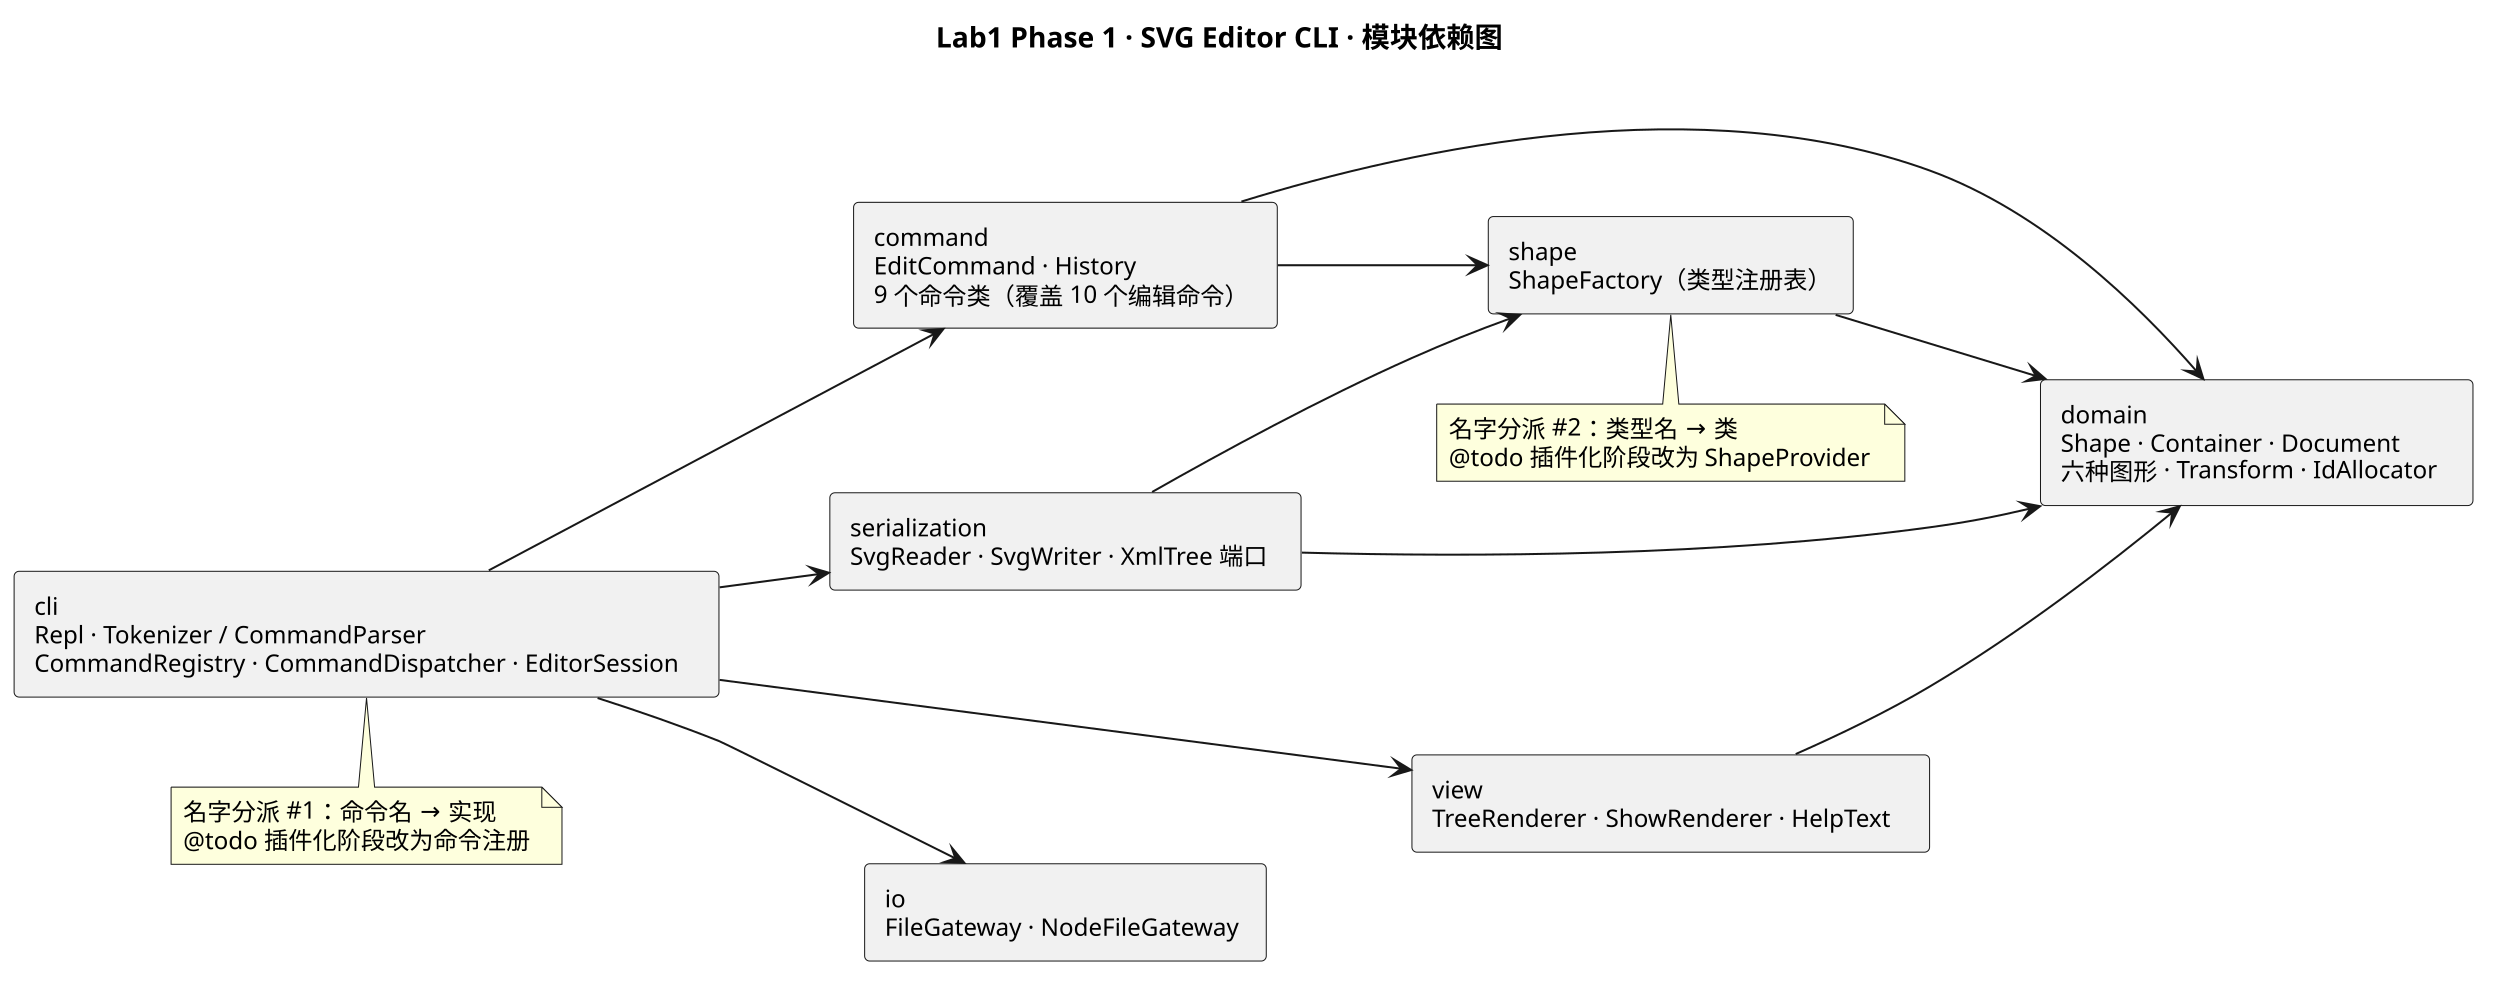
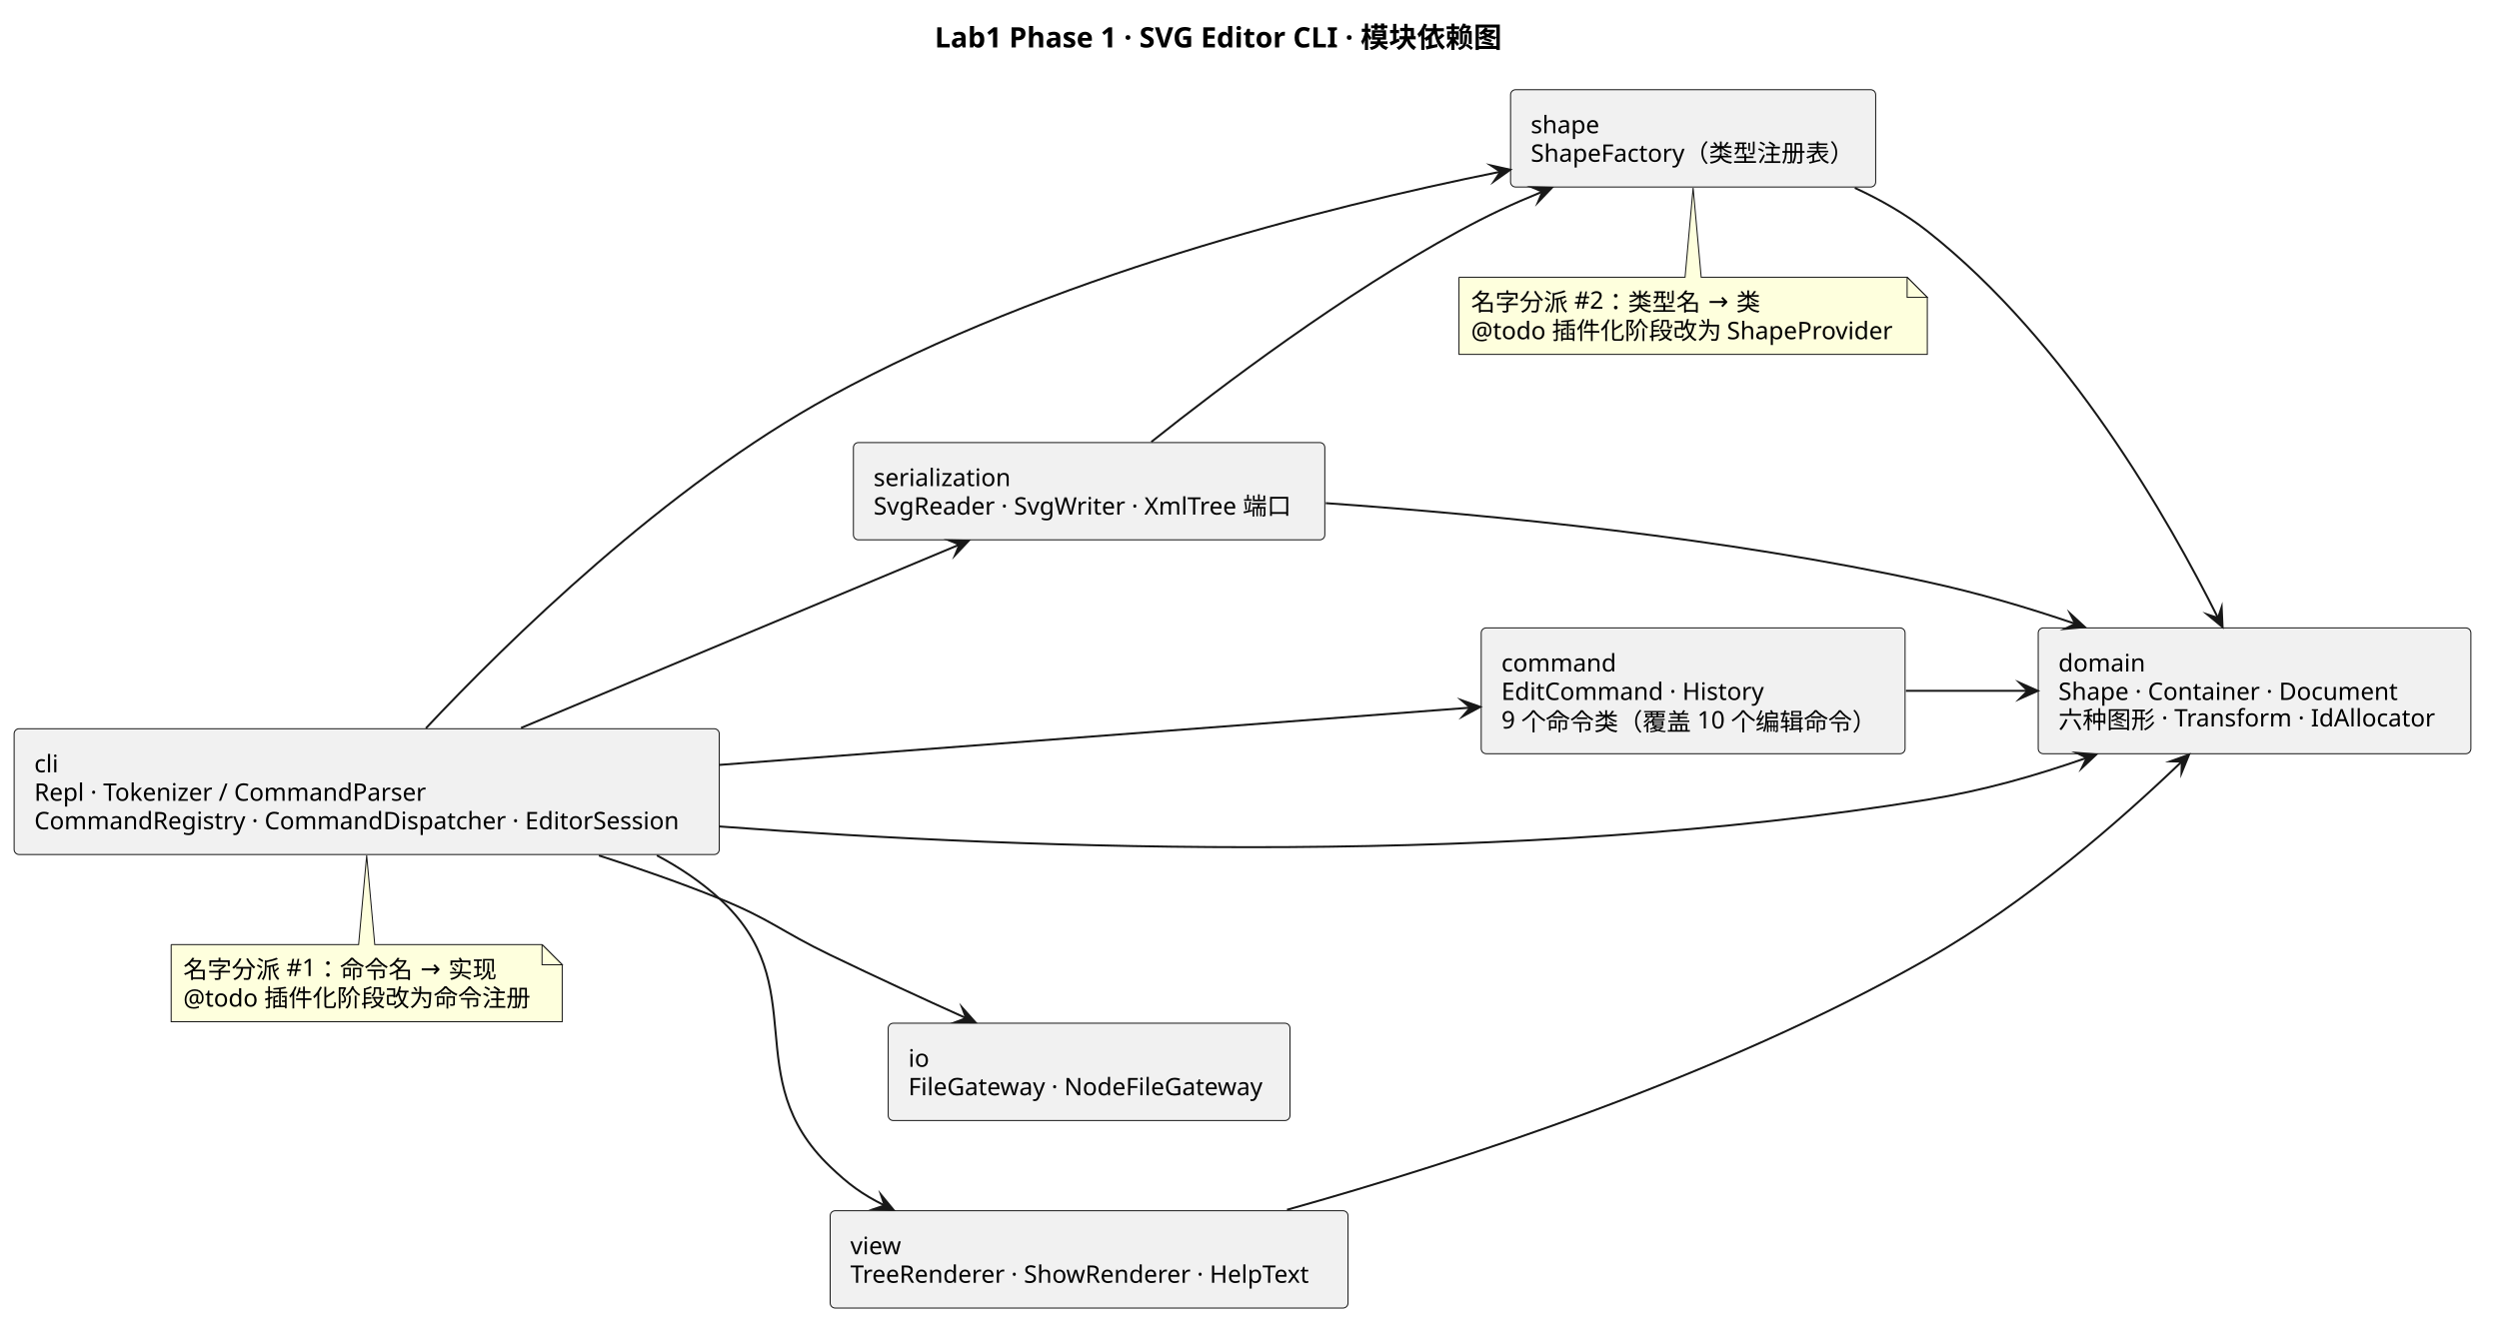
- <svg xmlns="http://www.w3.org/2000/svg" version="1.1" data-diagram-type="DESCRIPTION" style="width:1240px;height:490px;background:#FFFFFF;" width="1240px" height="490px" viewBox="0 0 1240 490" zoomAndPan="magnify" preserveAspectRatio="none" contentStyleType="text/css">
+ <svg xmlns="http://www.w3.org/2000/svg" version="1.1" data-diagram-type="DESCRIPTION" style="width:1239px;height:662px;background:#FFFFFF;" width="1239px" height="662px" viewBox="0 0 1239 662" zoomAndPan="magnify" preserveAspectRatio="none" contentStyleType="text/css">
  <defs />
  <g font-family="sans-serif" lengthAdjust="spacing">
    <g class="title" data-source-line="1">
-       <text x="464.175" y="23.535" fill="#000" font-size="14" textLength="305.238" font-weight="700">Lab1 Phase 1 · SVG Editor CLI · 模块依赖图</text>
+       <text x="463.41" y="23.535" fill="#000" font-size="14" textLength="305.238" font-weight="700">Lab1 Phase 1 · SVG Editor CLI · 模块依赖图</text>
    </g>
    <g class="entity" data-qualified-name="cli" id="ent0001" data-source-line="9">
-       <rect x="7" y="283.358" width="349.602" height="62.398" fill="#F1F1F1" style="stroke:#181818;stroke-width:0.5;" rx="2.5" ry="2.5" />
-       <text x="17" y="304.96" fill="#000" font-size="12" textLength="13.084">cli</text>
-       <text x="17" y="319.093" fill="#000" font-size="12" textLength="204.211">Repl · Tokenizer / CommandParser</text>
-       <text x="17" y="333.225" fill="#000" font-size="12" textLength="329.602">CommandRegistry · CommandDispatcher · EditorSession</text>
+       <rect x="7" y="361.428" width="349.602" height="62.398" fill="#F1F1F1" style="stroke:#181818;stroke-width:0.5;" rx="2.5" ry="2.5" />
+       <text x="17" y="383.03" fill="#000" font-size="12" textLength="13.084">cli</text>
+       <text x="17" y="397.163" fill="#000" font-size="12" textLength="204.211">Repl · Tokenizer / CommandParser</text>
+       <text x="17" y="411.295" fill="#000" font-size="12" textLength="329.602">CommandRegistry · CommandDispatcher · EditorSession</text>
    </g>
    <g class="entity" data-qualified-name="cmd" id="ent0002" data-source-line="10">
-       <rect x="423.38" y="100.358" width="210.154" height="62.398" fill="#F1F1F1" style="stroke:#181818;stroke-width:0.5;" rx="2.5" ry="2.5" />
-       <text x="433.38" y="121.96" fill="#000" font-size="12" textLength="57.551">command</text>
-       <text x="433.38" y="136.093" fill="#000" font-size="12" textLength="134.555">EditCommand · History</text>
-       <text x="433.38" y="150.225" fill="#000" font-size="12" textLength="190.154">9 个命令类（覆盖 10 个编辑命令）</text>
+       <rect x="734.38" y="311.428" width="210.154" height="62.398" fill="#F1F1F1" style="stroke:#181818;stroke-width:0.5;" rx="2.5" ry="2.5" />
+       <text x="744.38" y="333.03" fill="#000" font-size="12" textLength="57.551">command</text>
+       <text x="744.38" y="347.163" fill="#000" font-size="12" textLength="134.555">EditCommand · History</text>
+       <text x="744.38" y="361.295" fill="#000" font-size="12" textLength="190.154">9 个命令类（覆盖 10 个编辑命令）</text>
    </g>
    <g class="entity" data-qualified-name="view" id="ent0003" data-source-line="11">
-       <rect x="700.32" y="374.418" width="256.754" height="48.266" fill="#F1F1F1" style="stroke:#181818;stroke-width:0.5;" rx="2.5" ry="2.5" />
-       <text x="710.32" y="396.02" fill="#000" font-size="12" textLength="25.611">view</text>
-       <text x="710.32" y="410.153" fill="#000" font-size="12" textLength="236.754">TreeRenderer · ShowRenderer · HelpText</text>
+       <rect x="411.6" y="600.488" width="256.754" height="48.266" fill="#F1F1F1" style="stroke:#181818;stroke-width:0.5;" rx="2.5" ry="2.5" />
+       <text x="421.6" y="622.09" fill="#000" font-size="12" textLength="25.611">view</text>
+       <text x="421.6" y="636.223" fill="#000" font-size="12" textLength="236.754">TreeRenderer · ShowRenderer · HelpText</text>
    </g>
    <g class="entity" data-qualified-name="ser" id="ent0004" data-source-line="12">
-       <rect x="411.6" y="244.418" width="233.721" height="48.266" fill="#F1F1F1" style="stroke:#181818;stroke-width:0.5;" rx="2.5" ry="2.5" />
-       <text x="421.6" y="266.02" fill="#000" font-size="12" textLength="71.027">serialization</text>
-       <text x="421.6" y="280.153" fill="#000" font-size="12" textLength="213.721">SvgReader · SvgWriter · XmlTree 端口</text>
+       <rect x="423.12" y="219.488" width="233.721" height="48.266" fill="#F1F1F1" style="stroke:#181818;stroke-width:0.5;" rx="2.5" ry="2.5" />
+       <text x="433.12" y="241.09" fill="#000" font-size="12" textLength="71.027">serialization</text>
+       <text x="433.12" y="255.223" fill="#000" font-size="12" textLength="213.721">SvgReader · SvgWriter · XmlTree 端口</text>
    </g>
    <g class="entity" data-qualified-name="io" id="ent0005" data-source-line="13">
-       <rect x="428.86" y="428.418" width="199.209" height="48.266" fill="#F1F1F1" style="stroke:#181818;stroke-width:0.5;" rx="2.5" ry="2.5" />
-       <text x="438.86" y="450.02" fill="#000" font-size="12" textLength="10.84">io</text>
-       <text x="438.86" y="464.153" fill="#000" font-size="12" textLength="179.209">FileGateway · NodeFileGateway</text>
+       <rect x="440.37" y="507.488" width="199.209" height="48.266" fill="#F1F1F1" style="stroke:#181818;stroke-width:0.5;" rx="2.5" ry="2.5" />
+       <text x="450.37" y="529.09" fill="#000" font-size="12" textLength="10.84">io</text>
+       <text x="450.37" y="543.223" fill="#000" font-size="12" textLength="179.209">FileGateway · NodeFileGateway</text>
    </g>
    <g class="entity" data-qualified-name="shape" id="ent0006" data-source-line="14">
-       <rect x="738.19" y="107.418" width="181.021" height="48.266" fill="#F1F1F1" style="stroke:#181818;stroke-width:0.5;" rx="2.5" ry="2.5" />
-       <text x="748.19" y="129.02" fill="#000" font-size="12" textLength="34.43">shape</text>
-       <text x="748.19" y="143.153" fill="#000" font-size="12" textLength="161.021">ShapeFactory（类型注册表）</text>
+       <rect x="748.94" y="44.488" width="181.021" height="48.266" fill="#F1F1F1" style="stroke:#181818;stroke-width:0.5;" rx="2.5" ry="2.5" />
+       <text x="758.94" y="66.09" fill="#000" font-size="12" textLength="34.43">shape</text>
+       <text x="758.94" y="80.223" fill="#000" font-size="12" textLength="161.021">ShapeFactory（类型注册表）</text>
    </g>
    <g class="entity" data-qualified-name="domain" id="ent0007" data-source-line="15">
-       <rect x="1012.08" y="188.358" width="214.508" height="62.398" fill="#F1F1F1" style="stroke:#181818;stroke-width:0.5;" rx="2.5" ry="2.5" />
-       <text x="1022.08" y="209.96" fill="#000" font-size="12" textLength="43.67">domain</text>
-       <text x="1022.08" y="224.093" fill="#000" font-size="12" textLength="174.082">Shape · Container · Document</text>
-       <text x="1022.08" y="238.225" fill="#000" font-size="12" textLength="194.508">六种图形 · Transform · IdAllocator</text>
+       <rect x="1010.55" y="311.428" width="214.508" height="62.398" fill="#F1F1F1" style="stroke:#181818;stroke-width:0.5;" rx="2.5" ry="2.5" />
+       <text x="1020.55" y="333.03" fill="#000" font-size="12" textLength="43.67">domain</text>
+       <text x="1020.55" y="347.163" fill="#000" font-size="12" textLength="174.082">Shape · Container · Document</text>
+       <text x="1020.55" y="361.295" fill="#000" font-size="12" textLength="194.508">六种图形 · Transform · IdAllocator</text>
    </g>
-     <g class="entity" data-qualified-name="GMN18" id="ent0019" data-source-line="29">
-       <path d="M84.86,390.418 L84.86,428.684 A0,0 0 0 0 84.86,428.684 L278.741,428.684 A0,0 0 0 0 278.741,428.684 L278.741,400.418 L268.741,390.418 L185.8,390.418 L181.8,346.198 L177.8,390.418 L84.86,390.418 A0,0 0 0 0 84.86,390.418" style="stroke:#181818;stroke-width:0.5;" fill="#FEFFDD" />
-       <path d="M268.741,390.418 L268.741,400.418 L278.741,400.418 L268.741,390.418" style="stroke:#181818;stroke-width:0.5;" fill="#FEFFDD" />
-       <text x="90.86" y="407.02" fill="#000" font-size="12" textLength="158.566">名字分派 #1：命令名 → 实现</text>
-       <text x="90.86" y="421.153" fill="#000" font-size="12" textLength="172.881">@todo 插件化阶段改为命令注册</text>
+     <g class="entity" data-qualified-name="GMN19" id="ent0020" data-source-line="30">
+       <path d="M84.86,468.488 L84.86,506.754 A0,0 0 0 0 84.86,506.754 L278.741,506.754 A0,0 0 0 0 278.741,506.754 L278.741,478.488 L268.741,468.488 L185.8,468.488 L181.8,424.268 L177.8,468.488 L84.86,468.488 A0,0 0 0 0 84.86,468.488" style="stroke:#181818;stroke-width:0.5;" fill="#FEFFDD" />
+       <path d="M268.741,468.488 L268.741,478.488 L278.741,478.488 L268.741,468.488" style="stroke:#181818;stroke-width:0.5;" fill="#FEFFDD" />
+       <text x="90.86" y="485.09" fill="#000" font-size="12" textLength="158.566">名字分派 #1：命令名 → 实现</text>
+       <text x="90.86" y="499.223" fill="#000" font-size="12" textLength="172.881">@todo 插件化阶段改为命令注册</text>
    </g>
-     <g class="entity" data-qualified-name="GMN21" id="ent0022" data-source-line="34">
-       <path d="M712.6,200.418 L712.6,238.684 A0,0 0 0 0 712.6,238.684 L944.795,238.684 A0,0 0 0 0 944.795,238.684 L944.795,210.418 L934.795,200.418 L832.7,200.418 L828.7,156.138 L824.7,200.418 L712.6,200.418 A0,0 0 0 0 712.6,200.418" style="stroke:#181818;stroke-width:0.5;" fill="#FEFFDD" />
-       <path d="M934.795,200.418 L934.795,210.418 L944.795,210.418 L934.795,200.418" style="stroke:#181818;stroke-width:0.5;" fill="#FEFFDD" />
-       <text x="718.6" y="217.02" fill="#000" font-size="12" textLength="146.566">名字分派 #2：类型名 → 类</text>
-       <text x="718.6" y="231.153" fill="#000" font-size="12" textLength="211.195">@todo 插件化阶段改为 ShapeProvider</text>
+     <g class="entity" data-qualified-name="GMN22" id="ent0023" data-source-line="35">
+       <path d="M723.36,137.488 L723.36,175.754 A0,0 0 0 0 723.36,175.754 L955.555,175.754 A0,0 0 0 0 955.555,175.754 L955.555,147.488 L945.555,137.488 L843.45,137.488 L839.45,93.208 L835.45,137.488 L723.36,137.488 A0,0 0 0 0 723.36,137.488" style="stroke:#181818;stroke-width:0.5;" fill="#FEFFDD" />
+       <path d="M945.555,137.488 L945.555,147.488 L955.555,147.488 L945.555,137.488" style="stroke:#181818;stroke-width:0.5;" fill="#FEFFDD" />
+       <text x="729.36" y="154.09" fill="#000" font-size="12" textLength="146.566">名字分派 #2：类型名 → 类</text>
+       <text x="729.36" y="168.223" fill="#000" font-size="12" textLength="211.195">@todo 插件化阶段改为 ShapeProvider</text>
    </g>
    <g class="link" data-entity-1="ent0001" data-entity-2="ent0002" id="lnk8" data-source-line="17" data-link-type="dependency">
-       <path d="M242.44,282.888 C305.64,249.338 400.424,199.014 463.554,165.484" style="stroke:#181818;stroke-width:1;" fill="none" id="cli-to-cmd" />
-       <polygon points="467.97,163.138,458.145,163.827,463.554,165.484,461.898,170.893,467.97,163.138" fill="#181818" style="stroke:#181818;stroke-width:1;stroke-linejoin:miter;stroke-miterlimit:10;" />
+       <path d="M356.78,379.358 C476.85,370.198 627.554,358.708 728.934,350.978" style="stroke:#181818;stroke-width:1;" fill="none" id="cli-to-cmd" />
+       <polygon points="733.92,350.598,724.642,347.294,728.934,350.978,725.25,355.271,733.92,350.598" fill="#181818" style="stroke:#181818;stroke-width:1;stroke-linejoin:miter;stroke-miterlimit:10;" />
    </g>
    <g class="link" data-entity-1="ent0001" data-entity-2="ent0003" id="lnk9" data-source-line="18" data-link-type="dependency">
-       <path d="M356.89,337.228 C465.08,351.318 596.792,368.482 694.972,381.272" style="stroke:#181818;stroke-width:1;" fill="none" id="cli-to-view" />
-       <polygon points="699.93,381.918,691.522,376.789,694.972,381.272,690.489,384.722,699.93,381.918" fill="#181818" style="stroke:#181818;stroke-width:1;stroke-linejoin:miter;stroke-miterlimit:10;" />
+       <path d="M325.67,424.258 C336.86,430.198 347.38,437.248 356.6,445.628 C403.95,488.628 365.35,534.438 411.6,578.628 C420.7,587.318 427.079,592.141 438.569,597.891" style="stroke:#181818;stroke-width:1;" fill="none" id="cli-to-view" />
+       <polygon points="443.04,600.128,436.782,592.523,438.569,597.891,433.201,599.678,443.04,600.128" fill="#181818" style="stroke:#181818;stroke-width:1;stroke-linejoin:miter;stroke-miterlimit:10;" />
    </g>
-     <g class="link" data-entity-1="ent0001" data-entity-2="ent0004" id="lnk10" data-source-line="19" data-link-type="dependency">
-       <path d="M356.9,291.318 C375.28,288.868 388.684,287.081 406.174,284.741" style="stroke:#181818;stroke-width:1;" fill="none" id="cli-to-ser" />
-       <polygon points="411.13,284.078,401.679,281.307,406.174,284.741,402.74,289.236,411.13,284.078" fill="#181818" style="stroke:#181818;stroke-width:1;stroke-linejoin:miter;stroke-miterlimit:10;" />
+     <g class="link" data-entity-1="ent0001" data-entity-2="ent0006" id="lnk10" data-source-line="19" data-link-type="dependency">
+       <path d="M211.16,361.188 C251.63,318.138 330.12,241.118 411.6,196.628 C520.07,137.388 654.489,103.228 743.909,85.168" style="stroke:#181818;stroke-width:1;" fill="none" id="cli-to-shape" />
+       <polygon points="748.81,84.178,739.196,82.039,743.909,85.168,740.78,89.881,748.81,84.178" fill="#181818" style="stroke:#181818;stroke-width:1;stroke-linejoin:miter;stroke-miterlimit:10;" />
    </g>
-     <g class="link" data-entity-1="ent0001" data-entity-2="ent0005" id="lnk11" data-source-line="20" data-link-type="dependency">
-       <path d="M296.4,346.228 C316.65,352.718 337.4,359.918 356.6,367.558 C359.76,368.808 424.517,401.103 473.867,425.763" style="stroke:#181818;stroke-width:1;" fill="none" id="cli-to-io" />
-       <polygon points="478.34,427.998,472.077,420.397,473.867,425.763,468.501,427.553,478.34,427.998" fill="#181818" style="stroke:#181818;stroke-width:1;stroke-linejoin:miter;stroke-miterlimit:10;" />
+     <g class="link" data-entity-1="ent0001" data-entity-2="ent0007" id="lnk11" data-source-line="20" data-link-type="dependency">
+       <path d="M356.72,409.908 C514.19,421.688 751.97,429.808 955.55,396.628 C983.52,392.068 1008.469,384.976 1034.629,375.846" style="stroke:#181818;stroke-width:1;" fill="none" id="cli-to-domain" />
+       <polygon points="1039.35,374.198,1029.535,373.387,1034.629,375.846,1032.171,380.941,1039.35,374.198" fill="#181818" style="stroke:#181818;stroke-width:1;stroke-linejoin:miter;stroke-miterlimit:10;" />
    </g>
-     <g class="link" data-entity-1="ent0002" data-entity-2="ent0006" id="lnk12" data-source-line="21" data-link-type="dependency">
-       <path d="M633.77,131.558 C667.7,131.558 700.04,131.558 732.83,131.558" style="stroke:#181818;stroke-width:1;" fill="none" id="cmd-to-shape" />
-       <polygon points="737.83,131.558,728.83,127.558,732.83,131.558,728.83,135.558,737.83,131.558" fill="#181818" style="stroke:#181818;stroke-width:1;stroke-linejoin:miter;stroke-miterlimit:10;" />
+     <g class="link" data-entity-1="ent0001" data-entity-2="ent0004" id="lnk12" data-source-line="21" data-link-type="dependency">
+       <path d="M258.34,361.028 C324.6,333.308 414.987,295.498 475.677,270.108" style="stroke:#181818;stroke-width:1;" fill="none" id="cli-to-ser" />
+       <polygon points="480.29,268.178,470.444,267.962,475.677,270.108,473.531,275.342,480.29,268.178" fill="#181818" style="stroke:#181818;stroke-width:1;stroke-linejoin:miter;stroke-miterlimit:10;" />
    </g>
-     <g class="link" data-entity-1="ent0002" data-entity-2="ent0007" id="lnk13" data-source-line="22" data-link-type="dependency">
-       <path d="M615.73,99.978 C704.07,72.668 844.06,43.488 957.08,84.558 C1013.53,105.068 1060.72,151.193 1089.6,184.243" style="stroke:#181818;stroke-width:1;" fill="none" id="cmd-to-domain" />
-       <polygon points="1092.89,188.008,1089.98,178.599,1089.6,184.243,1083.956,183.863,1092.89,188.008" fill="#181818" style="stroke:#181818;stroke-width:1;stroke-linejoin:miter;stroke-miterlimit:10;" />
+     <g class="link" data-entity-1="ent0001" data-entity-2="ent0005" id="lnk13" data-source-line="22" data-link-type="dependency">
+       <path d="M296.92,424.298 C317.02,430.758 337.59,437.958 356.6,445.628 C382.04,455.888 386.89,461.718 411.6,473.628 C435.02,484.908 456.563,494.841 479.003,504.971" style="stroke:#181818;stroke-width:1;" fill="none" id="cli-to-io" />
+       <polygon points="483.56,507.028,477.003,499.68,479.003,504.971,473.711,506.971,483.56,507.028" fill="#181818" style="stroke:#181818;stroke-width:1;stroke-linejoin:miter;stroke-miterlimit:10;" />
    </g>
-     <g class="link" data-entity-1="ent0006" data-entity-2="ent0007" id="lnk14" data-source-line="23" data-link-type="dependency">
-       <path d="M910.48,156.188 C942.75,166.028 975.537,176.02 1009.787,186.46" style="stroke:#181818;stroke-width:1;" fill="none" id="shape-to-domain" />
-       <polygon points="1014.57,187.918,1007.127,181.468,1009.787,186.46,1004.795,189.12,1014.57,187.918" fill="#181818" style="stroke:#181818;stroke-width:1;stroke-linejoin:miter;stroke-miterlimit:10;" />
+     <g class="link" data-entity-1="ent0002" data-entity-2="ent0007" id="lnk14" data-source-line="23" data-link-type="dependency">
+       <path d="M944.93,342.628 C966.33,342.628 983.88,342.628 1005.34,342.628" style="stroke:#181818;stroke-width:1;" fill="none" id="cmd-to-domain" />
+       <polygon points="1010.34,342.628,1001.34,338.628,1005.34,342.628,1001.34,346.628,1010.34,342.628" fill="#181818" style="stroke:#181818;stroke-width:1;stroke-linejoin:miter;stroke-miterlimit:10;" />
    </g>
-     <g class="link" data-entity-1="ent0004" data-entity-2="ent0006" id="lnk15" data-source-line="24" data-link-type="dependency">
-       <path d="M571.45,244.018 C605.54,224.638 655.17,197.608 700.32,177.558 C717.41,169.968 731.463,164.373 749.213,157.893" style="stroke:#181818;stroke-width:1;" fill="none" id="ser-to-shape" />
-       <polygon points="753.91,156.178,744.084,155.507,749.213,157.893,746.827,163.022,753.91,156.178" fill="#181818" style="stroke:#181818;stroke-width:1;stroke-linejoin:miter;stroke-miterlimit:10;" />
+     <g class="link" data-entity-1="ent0006" data-entity-2="ent0007" id="lnk15" data-source-line="24" data-link-type="dependency">
+       <path d="M919.62,93.188 C932.33,99.068 944.82,106.168 955.55,114.628 C1025.22,169.558 1075.444,257.996 1099.704,306.506" style="stroke:#181818;stroke-width:1;" fill="none" id="shape-to-domain" />
+       <polygon points="1101.94,310.978,1101.492,301.14,1099.704,306.506,1094.337,304.718,1101.94,310.978" fill="#181818" style="stroke:#181818;stroke-width:1;stroke-linejoin:miter;stroke-miterlimit:10;" />
    </g>
-     <g class="link" data-entity-1="ent0004" data-entity-2="ent0007" id="lnk16" data-source-line="25" data-link-type="dependency">
-       <path d="M645.73,274.098 C732.05,276.408 852.43,275.828 957.08,261.558 C974.99,259.108 988.903,256.506 1007.053,252.226" style="stroke:#181818;stroke-width:1;" fill="none" id="ser-to-domain" />
-       <polygon points="1011.92,251.078,1002.242,249.251,1007.053,252.226,1004.078,257.037,1011.92,251.078" fill="#181818" style="stroke:#181818;stroke-width:1;stroke-linejoin:miter;stroke-miterlimit:10;" />
+     <g class="link" data-entity-1="ent0004" data-entity-2="ent0006" id="lnk16" data-source-line="25" data-link-type="dependency">
+       <path d="M570.83,219.158 C605.82,191.298 666.28,145.648 723.36,114.628 C737.82,106.758 749.293,101.383 764.753,95.053" style="stroke:#181818;stroke-width:1;" fill="none" id="ser-to-shape" />
+       <polygon points="769.38,93.158,759.535,92.867,764.753,95.053,762.567,100.27,769.38,93.158" fill="#181818" style="stroke:#181818;stroke-width:1;stroke-linejoin:miter;stroke-miterlimit:10;" />
    </g>
-     <g class="link" data-entity-1="ent0003" data-entity-2="ent0007" id="lnk17" data-source-line="26" data-link-type="dependency">
-       <path d="M890.67,374.008 C912.17,364.518 936.18,352.958 957.08,340.558 C1002.08,313.858 1045.644,280.25 1077.324,254.26" style="stroke:#181818;stroke-width:1;" fill="none" id="view-to-domain" />
-       <polygon points="1081.19,251.088,1071.695,253.704,1077.324,254.26,1076.769,259.889,1081.19,251.088" fill="#181818" style="stroke:#181818;stroke-width:1;stroke-linejoin:miter;stroke-miterlimit:10;" />
+     <g class="link" data-entity-1="ent0004" data-entity-2="ent0007" id="lnk17" data-source-line="26" data-link-type="dependency">
+       <path d="M657.32,249.548 C741.02,255.428 856.19,266.858 955.55,288.628 C981.36,294.278 1004.105,300.973 1028.915,309.383" style="stroke:#181818;stroke-width:1;" fill="none" id="ser-to-domain" />
+       <polygon points="1033.65,310.988,1026.411,304.311,1028.915,309.383,1023.842,311.887,1033.65,310.988" fill="#181818" style="stroke:#181818;stroke-width:1;stroke-linejoin:miter;stroke-miterlimit:10;" />
+     </g>
+     <g class="link" data-entity-1="ent0003" data-entity-2="ent0007" id="lnk18" data-source-line="27" data-link-type="dependency">
+       <path d="M638.07,600.018 C724.79,575.688 853.52,533.688 955.55,475.628 C1005.07,447.448 1050.89,407.267 1081.72,377.727" style="stroke:#181818;stroke-width:1;" fill="none" id="view-to-domain" />
+       <polygon points="1085.33,374.268,1076.064,377.607,1081.72,377.727,1081.599,383.383,1085.33,374.268" fill="#181818" style="stroke:#181818;stroke-width:1;stroke-linejoin:miter;stroke-miterlimit:10;" />
    </g>
  </g>
</svg>
